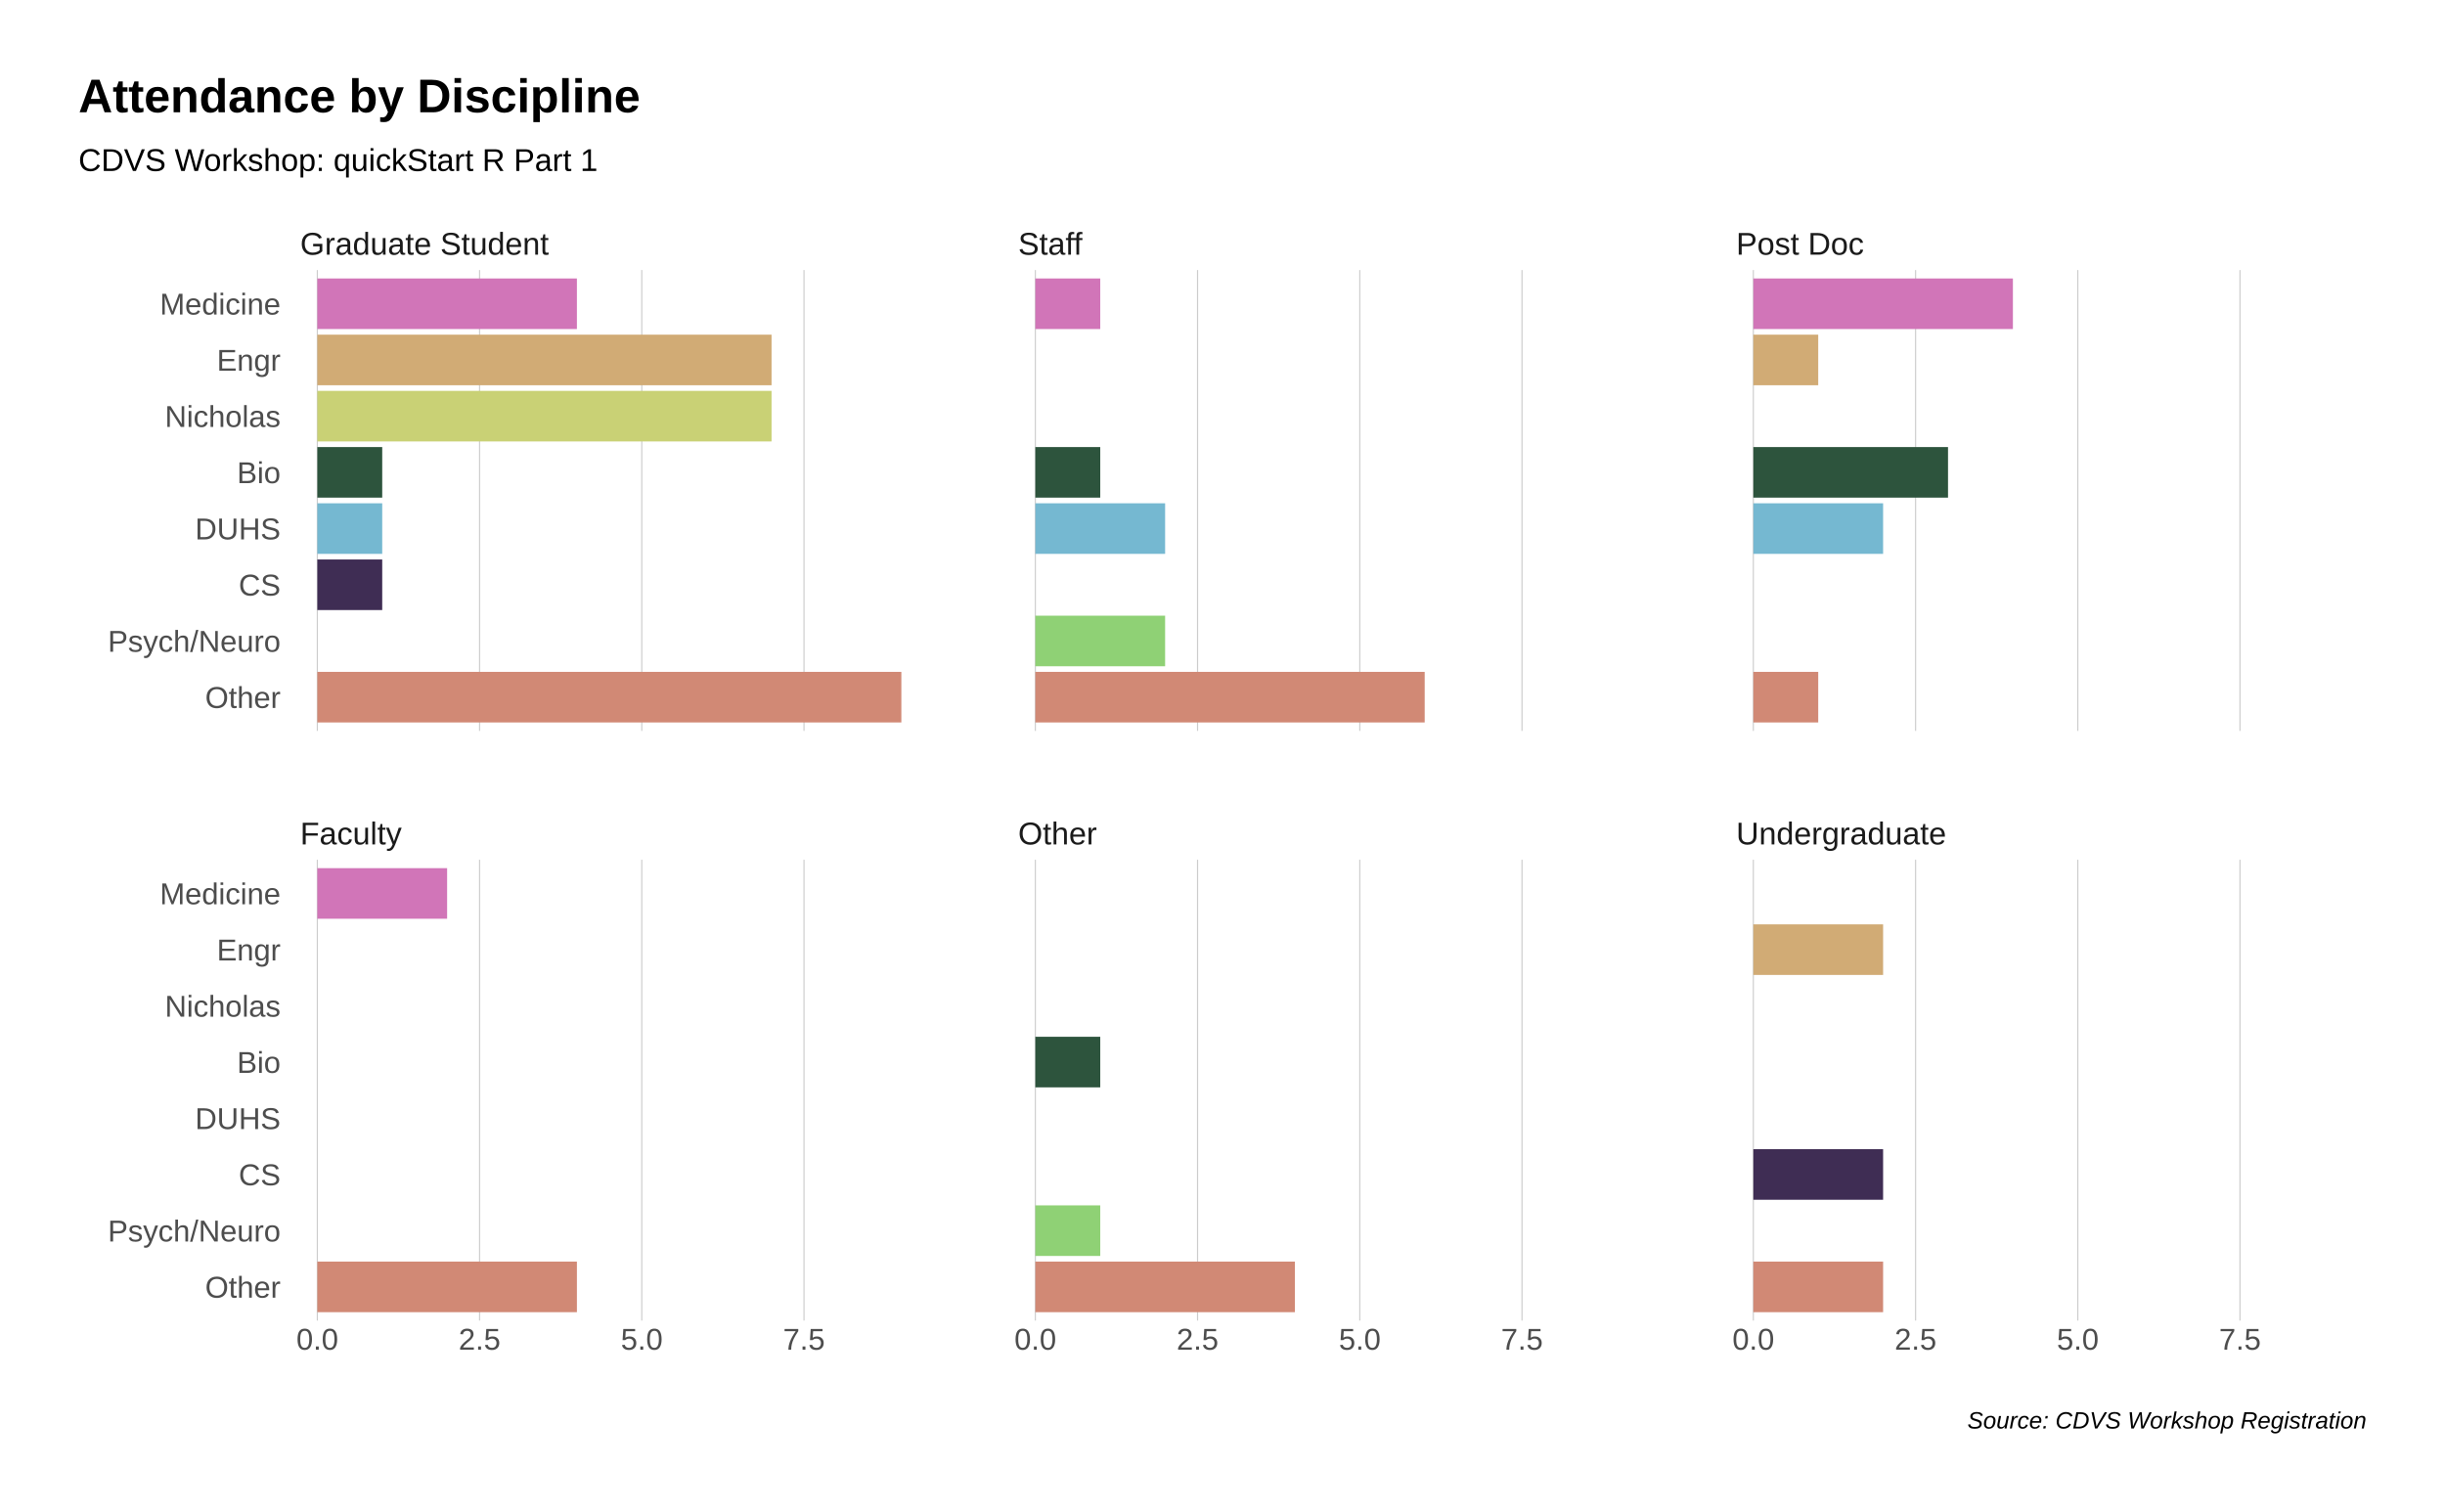
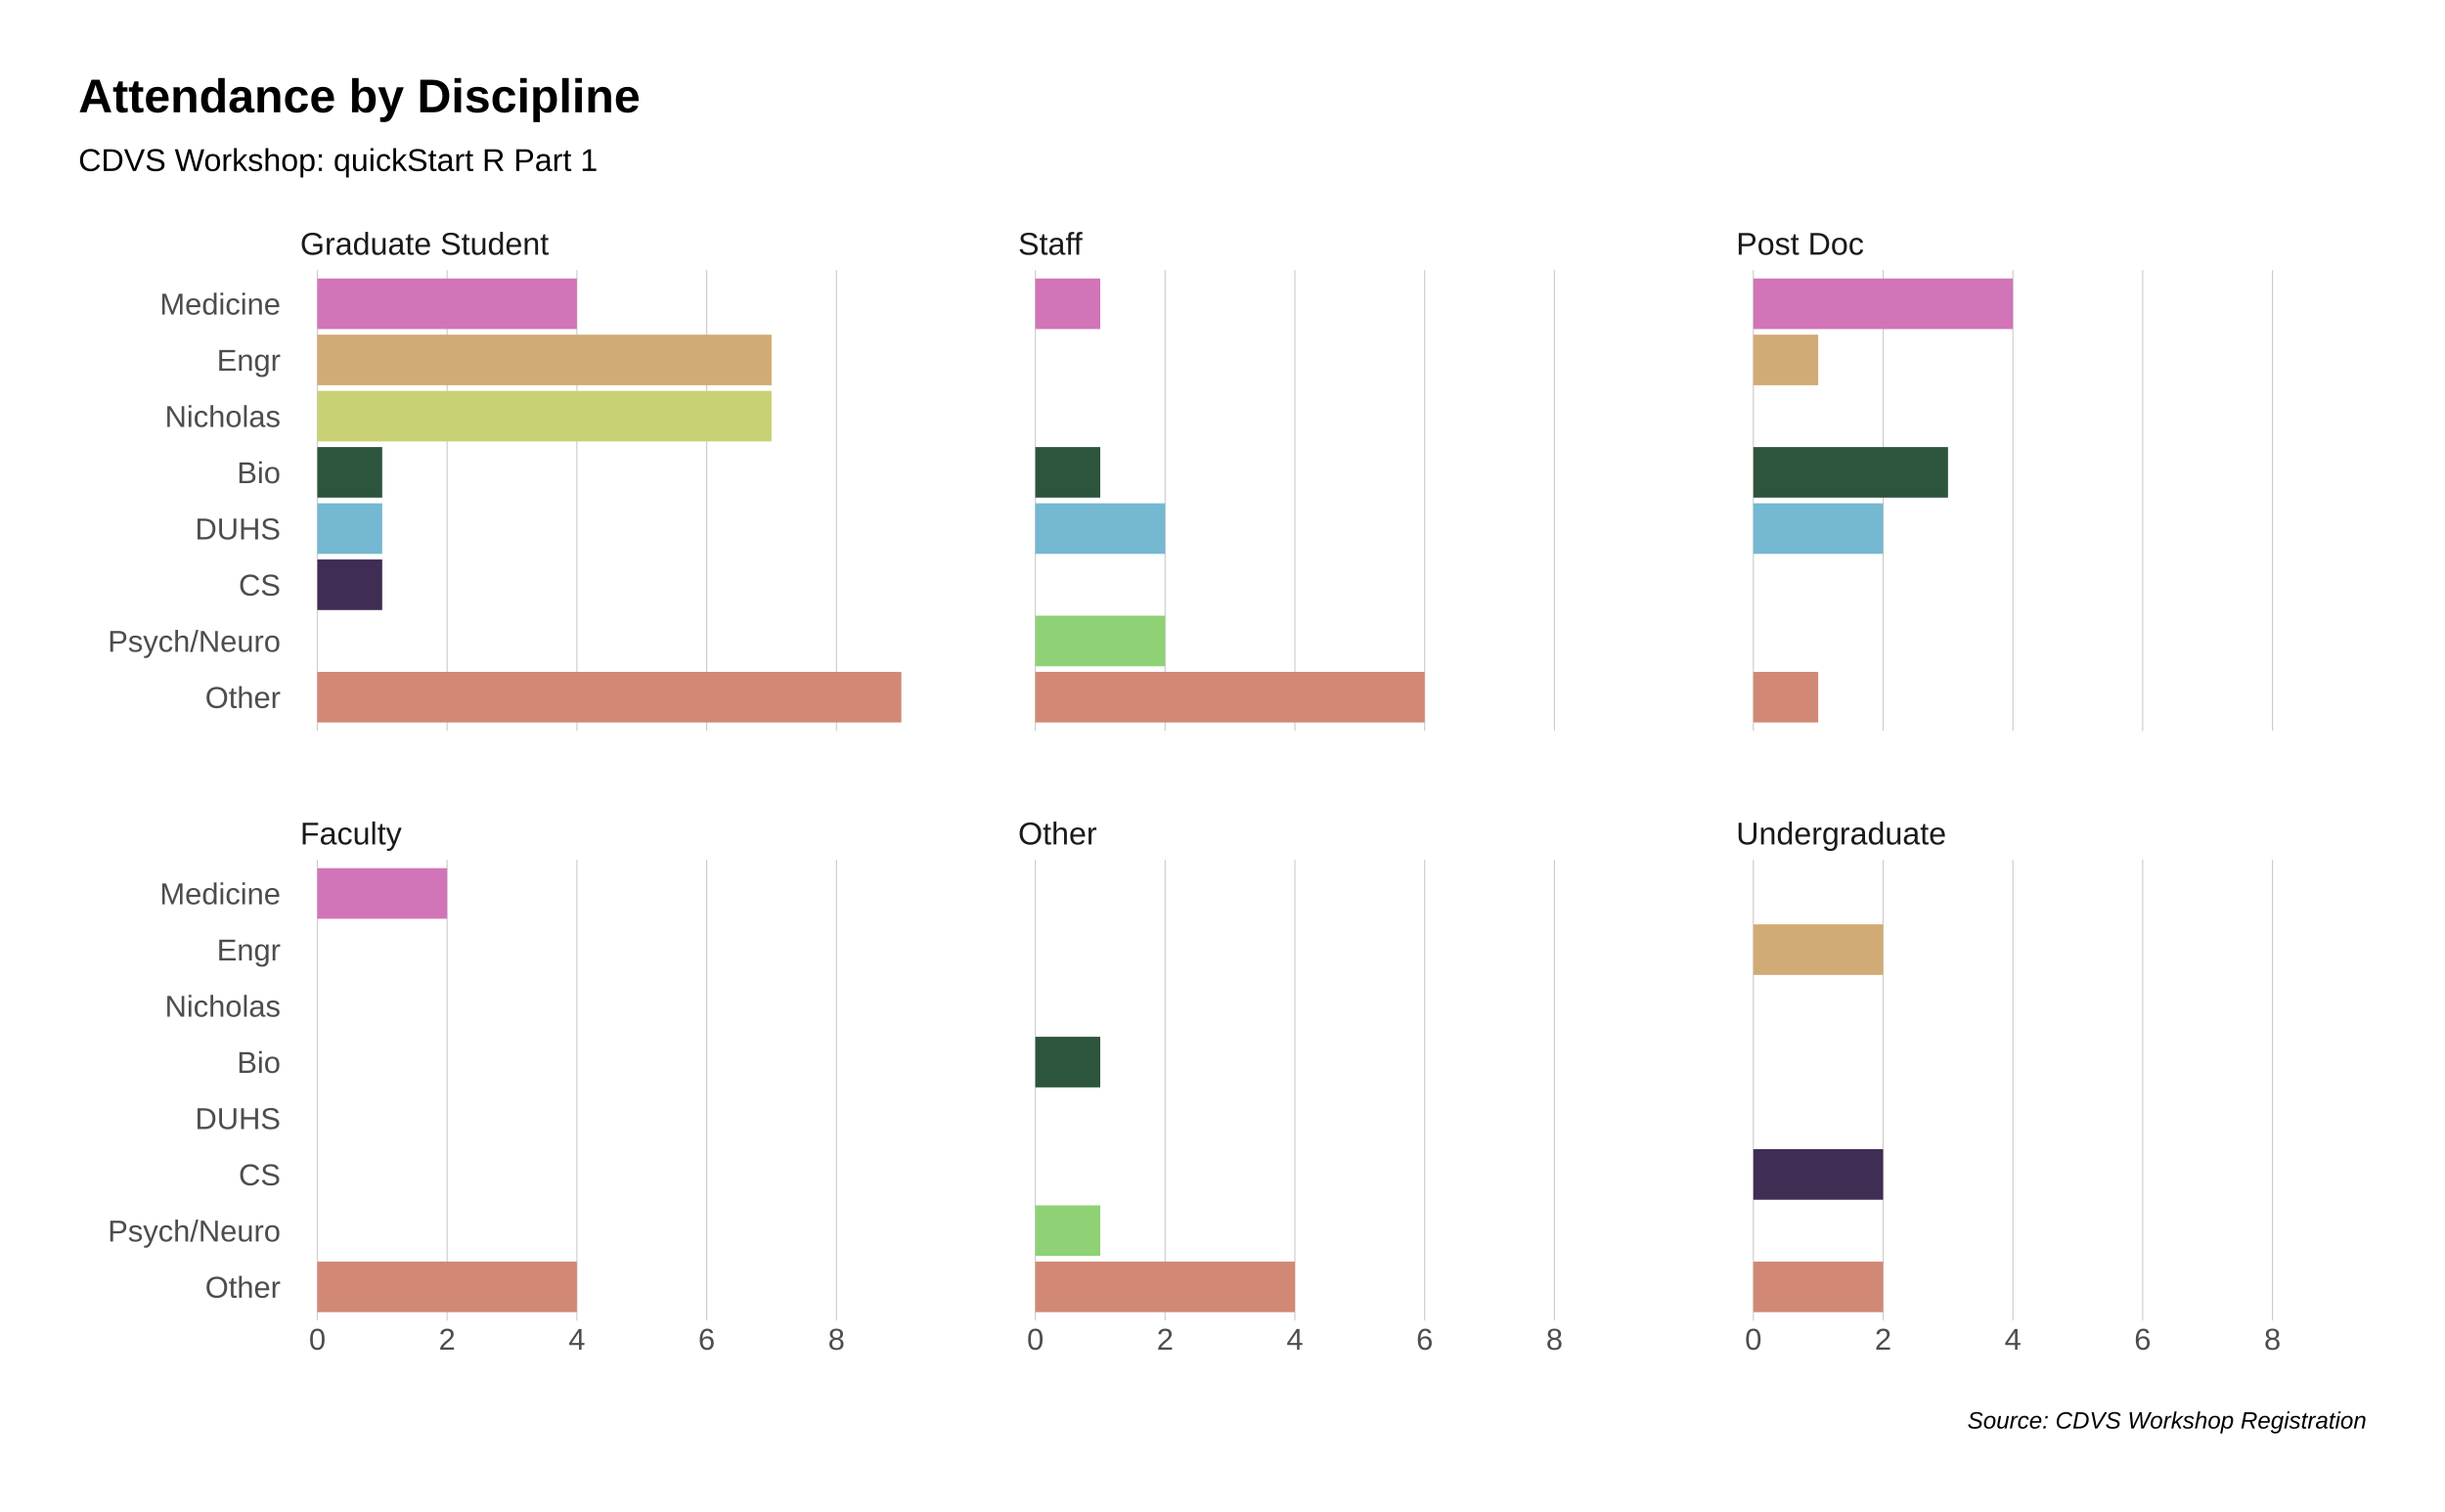
<svg xmlns="http://www.w3.org/2000/svg" class="svglite" width="931.50pt" height="576.00pt" viewBox="0 0 931.50 576.00">
  <defs>
    <style type="text/css">
    .svglite line, .svglite polyline, .svglite polygon, .svglite path, .svglite rect, .svglite circle {
      fill: none;
      stroke: #000000;
      stroke-linecap: round;
      stroke-linejoin: round;
      stroke-miterlimit: 10.00;
    }
  </style>
  </defs>
  <rect width="100%" height="100%" style="stroke: none; fill: none;" />
  <defs>
    <clipPath id="cpMC4wMHw5MzEuNTB8MC4wMHw1NzYuMDA=">
      <rect x="0.00" y="0.00" width="931.50" height="576.00" />
    </clipPath>
  </defs>
  <g clip-path="url(#cpMC4wMHw5MzEuNTB8MC4wMHw1NzYuMDA=)">
</g>
  <defs>
    <clipPath id="cpMTA5Ljc4fDM1NC41MnwxMDIuODh8Mjc4LjQ2">
      <rect x="109.78" y="102.88" width="244.75" height="175.58" />
    </clipPath>
  </defs>
  <g clip-path="url(#cpMTA5Ljc4fDM1NC41MnwxMDIuODh8Mjc4LjQ2)">
    <polyline points="120.90,278.46 120.90,102.88 " style="stroke-width: 0.43; stroke: #CCCCCC; stroke-linecap: butt;" />
-     <polyline points="182.71,278.46 182.71,102.88 " style="stroke-width: 0.43; stroke: #CCCCCC; stroke-linecap: butt;" />
-     <polyline points="244.51,278.46 244.51,102.88 " style="stroke-width: 0.43; stroke: #CCCCCC; stroke-linecap: butt;" />
-     <polyline points="306.31,278.46 306.31,102.88 " style="stroke-width: 0.43; stroke: #CCCCCC; stroke-linecap: butt;" />
+     <polyline points="170.34,278.46 170.34,102.88 " style="stroke-width: 0.43; stroke: #CCCCCC; stroke-linecap: butt;" />
+     <polyline points="219.79,278.46 219.79,102.88 " style="stroke-width: 0.43; stroke: #CCCCCC; stroke-linecap: butt;" />
+     <polyline points="269.23,278.46 269.23,102.88 " style="stroke-width: 0.43; stroke: #CCCCCC; stroke-linecap: butt;" />
+     <polyline points="318.68,278.46 318.68,102.88 " style="stroke-width: 0.43; stroke: #CCCCCC; stroke-linecap: butt;" />
    <rect x="120.90" y="255.97" width="222.50" height="19.27" style="stroke-width: 1.07; stroke: none; stroke-linecap: square; stroke-linejoin: miter; fill: #D18975;" />
    <rect x="120.90" y="213.15" width="24.72" height="19.27" style="stroke-width: 1.07; stroke: none; stroke-linecap: square; stroke-linejoin: miter; fill: #3F2D54;" />
    <rect x="120.90" y="191.74" width="24.72" height="19.27" style="stroke-width: 1.07; stroke: none; stroke-linecap: square; stroke-linejoin: miter; fill: #75B8D1;" />
    <rect x="120.90" y="170.32" width="24.72" height="19.27" style="stroke-width: 1.07; stroke: none; stroke-linecap: square; stroke-linejoin: miter; fill: #2D543D;" />
    <rect x="120.90" y="148.91" width="173.05" height="19.27" style="stroke-width: 1.07; stroke: none; stroke-linecap: square; stroke-linejoin: miter; fill: #C9D175;" />
    <rect x="120.90" y="127.50" width="173.05" height="19.27" style="stroke-width: 1.07; stroke: none; stroke-linecap: square; stroke-linejoin: miter; fill: #D1AB75;" />
    <rect x="120.90" y="106.09" width="98.89" height="19.27" style="stroke-width: 1.07; stroke: none; stroke-linecap: square; stroke-linejoin: miter; fill: #D175B8;" />
  </g>
  <g clip-path="url(#cpMC4wMHw5MzEuNTB8MC4wMHw1NzYuMDA=)">
</g>
  <defs>
    <clipPath id="cpMTA5Ljc4fDM1NC41MnwzMjcuNTR8NTAzLjEy">
      <rect x="109.78" y="327.54" width="244.75" height="175.58" />
    </clipPath>
  </defs>
  <g clip-path="url(#cpMTA5Ljc4fDM1NC41MnwzMjcuNTR8NTAzLjEy)">
    <polyline points="120.90,503.12 120.90,327.54 " style="stroke-width: 0.43; stroke: #CCCCCC; stroke-linecap: butt;" />
-     <polyline points="182.71,503.12 182.71,327.54 " style="stroke-width: 0.43; stroke: #CCCCCC; stroke-linecap: butt;" />
-     <polyline points="244.51,503.12 244.51,327.54 " style="stroke-width: 0.43; stroke: #CCCCCC; stroke-linecap: butt;" />
-     <polyline points="306.31,503.12 306.31,327.54 " style="stroke-width: 0.43; stroke: #CCCCCC; stroke-linecap: butt;" />
+     <polyline points="170.34,503.12 170.34,327.54 " style="stroke-width: 0.43; stroke: #CCCCCC; stroke-linecap: butt;" />
+     <polyline points="219.79,503.12 219.79,327.54 " style="stroke-width: 0.43; stroke: #CCCCCC; stroke-linecap: butt;" />
+     <polyline points="269.23,503.12 269.23,327.54 " style="stroke-width: 0.43; stroke: #CCCCCC; stroke-linecap: butt;" />
+     <polyline points="318.68,503.12 318.68,327.54 " style="stroke-width: 0.43; stroke: #CCCCCC; stroke-linecap: butt;" />
    <rect x="120.90" y="480.64" width="98.89" height="19.27" style="stroke-width: 1.07; stroke: none; stroke-linecap: square; stroke-linejoin: miter; fill: #D18975;" />
    <rect x="120.90" y="330.75" width="49.44" height="19.27" style="stroke-width: 1.07; stroke: none; stroke-linecap: square; stroke-linejoin: miter; fill: #D175B8;" />
  </g>
  <g clip-path="url(#cpMC4wMHw5MzEuNTB8MC4wMHw1NzYuMDA=)">
</g>
  <defs>
    <clipPath id="cpMzgzLjMyfDYyOC4wN3wxMDIuODh8Mjc4LjQ2">
      <rect x="383.32" y="102.88" width="244.75" height="175.58" />
    </clipPath>
  </defs>
  <g clip-path="url(#cpMzgzLjMyfDYyOC4wN3wxMDIuODh8Mjc4LjQ2)">
    <polyline points="394.45,278.46 394.45,102.88 " style="stroke-width: 0.43; stroke: #CCCCCC; stroke-linecap: butt;" />
-     <polyline points="456.25,278.46 456.25,102.88 " style="stroke-width: 0.43; stroke: #CCCCCC; stroke-linecap: butt;" />
-     <polyline points="518.06,278.46 518.06,102.88 " style="stroke-width: 0.43; stroke: #CCCCCC; stroke-linecap: butt;" />
-     <polyline points="579.86,278.46 579.86,102.88 " style="stroke-width: 0.43; stroke: #CCCCCC; stroke-linecap: butt;" />
+     <polyline points="443.89,278.46 443.89,102.88 " style="stroke-width: 0.43; stroke: #CCCCCC; stroke-linecap: butt;" />
+     <polyline points="493.33,278.46 493.33,102.88 " style="stroke-width: 0.43; stroke: #CCCCCC; stroke-linecap: butt;" />
+     <polyline points="542.78,278.46 542.78,102.88 " style="stroke-width: 0.43; stroke: #CCCCCC; stroke-linecap: butt;" />
+     <polyline points="592.22,278.46 592.22,102.88 " style="stroke-width: 0.43; stroke: #CCCCCC; stroke-linecap: butt;" />
    <rect x="394.45" y="255.97" width="148.33" height="19.27" style="stroke-width: 1.07; stroke: none; stroke-linecap: square; stroke-linejoin: miter; fill: #D18975;" />
    <rect x="394.45" y="234.56" width="49.44" height="19.27" style="stroke-width: 1.07; stroke: none; stroke-linecap: square; stroke-linejoin: miter; fill: #8FD175;" />
    <rect x="394.45" y="191.74" width="49.44" height="19.27" style="stroke-width: 1.07; stroke: none; stroke-linecap: square; stroke-linejoin: miter; fill: #75B8D1;" />
    <rect x="394.45" y="170.32" width="24.72" height="19.27" style="stroke-width: 1.07; stroke: none; stroke-linecap: square; stroke-linejoin: miter; fill: #2D543D;" />
    <rect x="394.45" y="106.09" width="24.72" height="19.27" style="stroke-width: 1.07; stroke: none; stroke-linecap: square; stroke-linejoin: miter; fill: #D175B8;" />
  </g>
  <g clip-path="url(#cpMC4wMHw5MzEuNTB8MC4wMHw1NzYuMDA=)">
</g>
  <defs>
    <clipPath id="cpMzgzLjMyfDYyOC4wN3wzMjcuNTR8NTAzLjEy">
      <rect x="383.32" y="327.54" width="244.75" height="175.58" />
    </clipPath>
  </defs>
  <g clip-path="url(#cpMzgzLjMyfDYyOC4wN3wzMjcuNTR8NTAzLjEy)">
    <polyline points="394.45,503.12 394.45,327.54 " style="stroke-width: 0.43; stroke: #CCCCCC; stroke-linecap: butt;" />
-     <polyline points="456.25,503.12 456.25,327.54 " style="stroke-width: 0.43; stroke: #CCCCCC; stroke-linecap: butt;" />
-     <polyline points="518.06,503.12 518.06,327.54 " style="stroke-width: 0.43; stroke: #CCCCCC; stroke-linecap: butt;" />
-     <polyline points="579.86,503.12 579.86,327.54 " style="stroke-width: 0.43; stroke: #CCCCCC; stroke-linecap: butt;" />
+     <polyline points="443.89,503.12 443.89,327.54 " style="stroke-width: 0.43; stroke: #CCCCCC; stroke-linecap: butt;" />
+     <polyline points="493.33,503.12 493.33,327.54 " style="stroke-width: 0.43; stroke: #CCCCCC; stroke-linecap: butt;" />
+     <polyline points="542.78,503.12 542.78,327.54 " style="stroke-width: 0.43; stroke: #CCCCCC; stroke-linecap: butt;" />
+     <polyline points="592.22,503.12 592.22,327.54 " style="stroke-width: 0.43; stroke: #CCCCCC; stroke-linecap: butt;" />
    <rect x="394.45" y="480.64" width="98.89" height="19.27" style="stroke-width: 1.07; stroke: none; stroke-linecap: square; stroke-linejoin: miter; fill: #D18975;" />
    <rect x="394.45" y="459.22" width="24.72" height="19.27" style="stroke-width: 1.07; stroke: none; stroke-linecap: square; stroke-linejoin: miter; fill: #8FD175;" />
    <rect x="394.45" y="394.99" width="24.72" height="19.27" style="stroke-width: 1.07; stroke: none; stroke-linecap: square; stroke-linejoin: miter; fill: #2D543D;" />
  </g>
  <g clip-path="url(#cpMC4wMHw5MzEuNTB8MC4wMHw1NzYuMDA=)">
</g>
  <defs>
    <clipPath id="cpNjU2Ljg3fDkwMS42MXwxMDIuODh8Mjc4LjQ2">
      <rect x="656.87" y="102.88" width="244.75" height="175.58" />
    </clipPath>
  </defs>
  <g clip-path="url(#cpNjU2Ljg3fDkwMS42MXwxMDIuODh8Mjc4LjQ2)">
    <polyline points="667.99,278.46 667.99,102.88 " style="stroke-width: 0.43; stroke: #CCCCCC; stroke-linecap: butt;" />
-     <polyline points="729.80,278.46 729.80,102.88 " style="stroke-width: 0.43; stroke: #CCCCCC; stroke-linecap: butt;" />
-     <polyline points="791.60,278.46 791.60,102.88 " style="stroke-width: 0.43; stroke: #CCCCCC; stroke-linecap: butt;" />
-     <polyline points="853.40,278.46 853.40,102.88 " style="stroke-width: 0.43; stroke: #CCCCCC; stroke-linecap: butt;" />
+     <polyline points="717.44,278.46 717.44,102.88 " style="stroke-width: 0.43; stroke: #CCCCCC; stroke-linecap: butt;" />
+     <polyline points="766.88,278.46 766.88,102.88 " style="stroke-width: 0.43; stroke: #CCCCCC; stroke-linecap: butt;" />
+     <polyline points="816.32,278.46 816.32,102.88 " style="stroke-width: 0.43; stroke: #CCCCCC; stroke-linecap: butt;" />
+     <polyline points="865.77,278.46 865.77,102.88 " style="stroke-width: 0.43; stroke: #CCCCCC; stroke-linecap: butt;" />
    <rect x="667.99" y="255.97" width="24.72" height="19.27" style="stroke-width: 1.07; stroke: none; stroke-linecap: square; stroke-linejoin: miter; fill: #D18975;" />
    <rect x="667.99" y="191.74" width="49.44" height="19.27" style="stroke-width: 1.07; stroke: none; stroke-linecap: square; stroke-linejoin: miter; fill: #75B8D1;" />
    <rect x="667.99" y="170.32" width="74.17" height="19.27" style="stroke-width: 1.07; stroke: none; stroke-linecap: square; stroke-linejoin: miter; fill: #2D543D;" />
    <rect x="667.99" y="127.50" width="24.72" height="19.27" style="stroke-width: 1.07; stroke: none; stroke-linecap: square; stroke-linejoin: miter; fill: #D1AB75;" />
    <rect x="667.99" y="106.09" width="98.89" height="19.27" style="stroke-width: 1.07; stroke: none; stroke-linecap: square; stroke-linejoin: miter; fill: #D175B8;" />
  </g>
  <g clip-path="url(#cpMC4wMHw5MzEuNTB8MC4wMHw1NzYuMDA=)">
</g>
  <defs>
    <clipPath id="cpNjU2Ljg3fDkwMS42MXwzMjcuNTR8NTAzLjEy">
      <rect x="656.87" y="327.54" width="244.75" height="175.58" />
    </clipPath>
  </defs>
  <g clip-path="url(#cpNjU2Ljg3fDkwMS42MXwzMjcuNTR8NTAzLjEy)">
    <polyline points="667.99,503.12 667.99,327.54 " style="stroke-width: 0.43; stroke: #CCCCCC; stroke-linecap: butt;" />
-     <polyline points="729.80,503.12 729.80,327.54 " style="stroke-width: 0.43; stroke: #CCCCCC; stroke-linecap: butt;" />
-     <polyline points="791.60,503.12 791.60,327.54 " style="stroke-width: 0.43; stroke: #CCCCCC; stroke-linecap: butt;" />
-     <polyline points="853.40,503.12 853.40,327.54 " style="stroke-width: 0.43; stroke: #CCCCCC; stroke-linecap: butt;" />
+     <polyline points="717.44,503.12 717.44,327.54 " style="stroke-width: 0.43; stroke: #CCCCCC; stroke-linecap: butt;" />
+     <polyline points="766.88,503.12 766.88,327.54 " style="stroke-width: 0.43; stroke: #CCCCCC; stroke-linecap: butt;" />
+     <polyline points="816.32,503.12 816.32,327.54 " style="stroke-width: 0.43; stroke: #CCCCCC; stroke-linecap: butt;" />
+     <polyline points="865.77,503.12 865.77,327.54 " style="stroke-width: 0.43; stroke: #CCCCCC; stroke-linecap: butt;" />
    <rect x="667.99" y="480.64" width="49.44" height="19.27" style="stroke-width: 1.07; stroke: none; stroke-linecap: square; stroke-linejoin: miter; fill: #D18975;" />
    <rect x="667.99" y="437.81" width="49.44" height="19.27" style="stroke-width: 1.07; stroke: none; stroke-linecap: square; stroke-linejoin: miter; fill: #3F2D54;" />
    <rect x="667.99" y="352.16" width="49.44" height="19.27" style="stroke-width: 1.07; stroke: none; stroke-linecap: square; stroke-linejoin: miter; fill: #D1AB75;" />
  </g>
  <g clip-path="url(#cpMC4wMHw5MzEuNTB8MC4wMHw1NzYuMDA=)">
</g>
  <defs>
    <clipPath id="cpMTA5Ljc4fDM1NC41MnwzMDcuMjZ8MzI3LjU0">
      <rect x="109.78" y="307.26" width="244.75" height="20.28" />
    </clipPath>
  </defs>
  <g clip-path="url(#cpMTA5Ljc4fDM1NC41MnwzMDcuMjZ8MzI3LjU0)">
    <text x="114.36" y="321.70" style="font-size: 12.00px; fill: #1A1A1A; font-family: Arial;" textLength="38.69px" lengthAdjust="spacingAndGlyphs">Faculty</text>
  </g>
  <g clip-path="url(#cpMC4wMHw5MzEuNTB8MC4wMHw1NzYuMDA=)">
</g>
  <defs>
    <clipPath id="cpMzgzLjMyfDYyOC4wN3wzMDcuMjZ8MzI3LjU0">
      <rect x="383.32" y="307.26" width="244.75" height="20.28" />
    </clipPath>
  </defs>
  <g clip-path="url(#cpMzgzLjMyfDYyOC4wN3wzMDcuMjZ8MzI3LjU0)">
    <text x="387.90" y="321.70" style="font-size: 12.00px; fill: #1A1A1A; font-family: Arial;" textLength="30.02px" lengthAdjust="spacingAndGlyphs">Other</text>
  </g>
  <g clip-path="url(#cpMC4wMHw5MzEuNTB8MC4wMHw1NzYuMDA=)">
</g>
  <defs>
    <clipPath id="cpNjU2Ljg3fDkwMS42MXwzMDcuMjZ8MzI3LjU0">
      <rect x="656.87" y="307.26" width="244.75" height="20.28" />
    </clipPath>
  </defs>
  <g clip-path="url(#cpNjU2Ljg3fDkwMS42MXwzMDcuMjZ8MzI3LjU0)">
    <text x="661.45" y="321.70" style="font-size: 12.00px; fill: #1A1A1A; font-family: Arial;" textLength="80.06px" lengthAdjust="spacingAndGlyphs">Undergraduate</text>
  </g>
  <g clip-path="url(#cpMC4wMHw5MzEuNTB8MC4wMHw1NzYuMDA=)">
</g>
  <defs>
    <clipPath id="cpMTA5Ljc4fDM1NC41Mnw4Mi41OXwxMDIuODg=">
      <rect x="109.78" y="82.59" width="244.75" height="20.28" />
    </clipPath>
  </defs>
  <g clip-path="url(#cpMTA5Ljc4fDM1NC41Mnw4Mi41OXwxMDIuODg=)">
    <text x="114.36" y="97.03" style="font-size: 12.00px; fill: #1A1A1A; font-family: Arial;" textLength="94.74px" lengthAdjust="spacingAndGlyphs">Graduate Student</text>
  </g>
  <g clip-path="url(#cpMC4wMHw5MzEuNTB8MC4wMHw1NzYuMDA=)">
</g>
  <defs>
    <clipPath id="cpMzgzLjMyfDYyOC4wN3w4Mi41OXwxMDIuODg=">
      <rect x="383.32" y="82.59" width="244.75" height="20.28" />
    </clipPath>
  </defs>
  <g clip-path="url(#cpMzgzLjMyfDYyOC4wN3w4Mi41OXwxMDIuODg=)">
    <text x="387.90" y="97.03" style="font-size: 12.00px; fill: #1A1A1A; font-family: Arial;" textLength="24.47px" lengthAdjust="spacingAndGlyphs">Staff</text>
  </g>
  <g clip-path="url(#cpMC4wMHw5MzEuNTB8MC4wMHw1NzYuMDA=)">
</g>
  <defs>
    <clipPath id="cpNjU2Ljg3fDkwMS42MXw4Mi41OXwxMDIuODg=">
      <rect x="656.87" y="82.59" width="244.75" height="20.28" />
    </clipPath>
  </defs>
  <g clip-path="url(#cpNjU2Ljg3fDkwMS42MXw4Mi41OXwxMDIuODg=)">
    <text x="661.45" y="97.03" style="font-size: 12.00px; fill: #1A1A1A; font-family: Arial;" textLength="48.70px" lengthAdjust="spacingAndGlyphs">Post Doc</text>
  </g>
  <g clip-path="url(#cpMC4wMHw5MzEuNTB8MC4wMHw1NzYuMDA=)">
-     <text x="120.90" y="514.21" text-anchor="middle" style="font-size: 11.50px; fill: #4D4D4D; font-family: Arial;" textLength="15.98px" lengthAdjust="spacingAndGlyphs">0.0</text>
-     <text x="182.71" y="514.21" text-anchor="middle" style="font-size: 11.50px; fill: #4D4D4D; font-family: Arial;" textLength="15.98px" lengthAdjust="spacingAndGlyphs">2.5</text>
-     <text x="244.51" y="514.21" text-anchor="middle" style="font-size: 11.50px; fill: #4D4D4D; font-family: Arial;" textLength="15.98px" lengthAdjust="spacingAndGlyphs">5.0</text>
-     <text x="306.31" y="514.21" text-anchor="middle" style="font-size: 11.50px; fill: #4D4D4D; font-family: Arial;" textLength="15.98px" lengthAdjust="spacingAndGlyphs">7.5</text>
-     <text x="394.45" y="514.21" text-anchor="middle" style="font-size: 11.50px; fill: #4D4D4D; font-family: Arial;" textLength="15.98px" lengthAdjust="spacingAndGlyphs">0.0</text>
-     <text x="456.25" y="514.21" text-anchor="middle" style="font-size: 11.50px; fill: #4D4D4D; font-family: Arial;" textLength="15.98px" lengthAdjust="spacingAndGlyphs">2.5</text>
-     <text x="518.06" y="514.21" text-anchor="middle" style="font-size: 11.50px; fill: #4D4D4D; font-family: Arial;" textLength="15.98px" lengthAdjust="spacingAndGlyphs">5.0</text>
-     <text x="579.86" y="514.21" text-anchor="middle" style="font-size: 11.50px; fill: #4D4D4D; font-family: Arial;" textLength="15.98px" lengthAdjust="spacingAndGlyphs">7.5</text>
-     <text x="667.99" y="514.21" text-anchor="middle" style="font-size: 11.50px; fill: #4D4D4D; font-family: Arial;" textLength="15.98px" lengthAdjust="spacingAndGlyphs">0.0</text>
-     <text x="729.80" y="514.21" text-anchor="middle" style="font-size: 11.50px; fill: #4D4D4D; font-family: Arial;" textLength="15.98px" lengthAdjust="spacingAndGlyphs">2.5</text>
-     <text x="791.60" y="514.21" text-anchor="middle" style="font-size: 11.50px; fill: #4D4D4D; font-family: Arial;" textLength="15.98px" lengthAdjust="spacingAndGlyphs">5.0</text>
-     <text x="853.40" y="514.21" text-anchor="middle" style="font-size: 11.50px; fill: #4D4D4D; font-family: Arial;" textLength="15.98px" lengthAdjust="spacingAndGlyphs">7.5</text>
+     <text x="120.90" y="514.21" text-anchor="middle" style="font-size: 11.50px; fill: #4D4D4D; font-family: Arial;" textLength="6.39px" lengthAdjust="spacingAndGlyphs">0</text>
+     <text x="170.34" y="514.21" text-anchor="middle" style="font-size: 11.50px; fill: #4D4D4D; font-family: Arial;" textLength="6.39px" lengthAdjust="spacingAndGlyphs">2</text>
+     <text x="219.79" y="514.21" text-anchor="middle" style="font-size: 11.50px; fill: #4D4D4D; font-family: Arial;" textLength="6.39px" lengthAdjust="spacingAndGlyphs">4</text>
+     <text x="269.23" y="514.21" text-anchor="middle" style="font-size: 11.50px; fill: #4D4D4D; font-family: Arial;" textLength="6.39px" lengthAdjust="spacingAndGlyphs">6</text>
+     <text x="318.68" y="514.21" text-anchor="middle" style="font-size: 11.50px; fill: #4D4D4D; font-family: Arial;" textLength="6.39px" lengthAdjust="spacingAndGlyphs">8</text>
+     <text x="394.45" y="514.21" text-anchor="middle" style="font-size: 11.50px; fill: #4D4D4D; font-family: Arial;" textLength="6.39px" lengthAdjust="spacingAndGlyphs">0</text>
+     <text x="443.89" y="514.21" text-anchor="middle" style="font-size: 11.50px; fill: #4D4D4D; font-family: Arial;" textLength="6.39px" lengthAdjust="spacingAndGlyphs">2</text>
+     <text x="493.33" y="514.21" text-anchor="middle" style="font-size: 11.50px; fill: #4D4D4D; font-family: Arial;" textLength="6.39px" lengthAdjust="spacingAndGlyphs">4</text>
+     <text x="542.78" y="514.21" text-anchor="middle" style="font-size: 11.50px; fill: #4D4D4D; font-family: Arial;" textLength="6.39px" lengthAdjust="spacingAndGlyphs">6</text>
+     <text x="592.22" y="514.21" text-anchor="middle" style="font-size: 11.50px; fill: #4D4D4D; font-family: Arial;" textLength="6.39px" lengthAdjust="spacingAndGlyphs">8</text>
+     <text x="667.99" y="514.21" text-anchor="middle" style="font-size: 11.50px; fill: #4D4D4D; font-family: Arial;" textLength="6.39px" lengthAdjust="spacingAndGlyphs">0</text>
+     <text x="717.44" y="514.21" text-anchor="middle" style="font-size: 11.50px; fill: #4D4D4D; font-family: Arial;" textLength="6.39px" lengthAdjust="spacingAndGlyphs">2</text>
+     <text x="766.88" y="514.21" text-anchor="middle" style="font-size: 11.50px; fill: #4D4D4D; font-family: Arial;" textLength="6.39px" lengthAdjust="spacingAndGlyphs">4</text>
+     <text x="816.32" y="514.21" text-anchor="middle" style="font-size: 11.50px; fill: #4D4D4D; font-family: Arial;" textLength="6.39px" lengthAdjust="spacingAndGlyphs">6</text>
+     <text x="865.77" y="514.21" text-anchor="middle" style="font-size: 11.50px; fill: #4D4D4D; font-family: Arial;" textLength="6.39px" lengthAdjust="spacingAndGlyphs">8</text>
    <text x="106.91" y="269.72" text-anchor="end" style="font-size: 11.50px; fill: #4D4D4D; font-family: Arial;" textLength="28.76px" lengthAdjust="spacingAndGlyphs">Other</text>
    <text x="106.91" y="248.31" text-anchor="end" style="font-size: 11.50px; fill: #4D4D4D; font-family: Arial;" textLength="65.83px" lengthAdjust="spacingAndGlyphs">Psych/Neuro</text>
    <text x="106.91" y="226.90" text-anchor="end" style="font-size: 11.50px; fill: #4D4D4D; font-family: Arial;" textLength="15.97px" lengthAdjust="spacingAndGlyphs">CS</text>
    <text x="106.91" y="205.49" text-anchor="end" style="font-size: 11.50px; fill: #4D4D4D; font-family: Arial;" textLength="32.57px" lengthAdjust="spacingAndGlyphs">DUHS</text>
    <text x="106.91" y="184.07" text-anchor="end" style="font-size: 11.50px; fill: #4D4D4D; font-family: Arial;" textLength="16.62px" lengthAdjust="spacingAndGlyphs">Bio</text>
    <text x="106.91" y="162.66" text-anchor="end" style="font-size: 11.50px; fill: #4D4D4D; font-family: Arial;" textLength="44.10px" lengthAdjust="spacingAndGlyphs">Nicholas</text>
    <text x="106.91" y="141.25" text-anchor="end" style="font-size: 11.50px; fill: #4D4D4D; font-family: Arial;" textLength="24.29px" lengthAdjust="spacingAndGlyphs">Engr</text>
    <text x="106.91" y="119.84" text-anchor="end" style="font-size: 11.50px; fill: #4D4D4D; font-family: Arial;" textLength="46.02px" lengthAdjust="spacingAndGlyphs">Medicine</text>
    <text x="106.91" y="494.39" text-anchor="end" style="font-size: 11.50px; fill: #4D4D4D; font-family: Arial;" textLength="28.76px" lengthAdjust="spacingAndGlyphs">Other</text>
    <text x="106.91" y="472.97" text-anchor="end" style="font-size: 11.50px; fill: #4D4D4D; font-family: Arial;" textLength="65.83px" lengthAdjust="spacingAndGlyphs">Psych/Neuro</text>
    <text x="106.91" y="451.56" text-anchor="end" style="font-size: 11.50px; fill: #4D4D4D; font-family: Arial;" textLength="15.97px" lengthAdjust="spacingAndGlyphs">CS</text>
    <text x="106.91" y="430.15" text-anchor="end" style="font-size: 11.50px; fill: #4D4D4D; font-family: Arial;" textLength="32.57px" lengthAdjust="spacingAndGlyphs">DUHS</text>
    <text x="106.91" y="408.74" text-anchor="end" style="font-size: 11.50px; fill: #4D4D4D; font-family: Arial;" textLength="16.62px" lengthAdjust="spacingAndGlyphs">Bio</text>
    <text x="106.91" y="387.33" text-anchor="end" style="font-size: 11.50px; fill: #4D4D4D; font-family: Arial;" textLength="44.10px" lengthAdjust="spacingAndGlyphs">Nicholas</text>
    <text x="106.91" y="365.91" text-anchor="end" style="font-size: 11.50px; fill: #4D4D4D; font-family: Arial;" textLength="24.29px" lengthAdjust="spacingAndGlyphs">Engr</text>
    <text x="106.91" y="344.50" text-anchor="end" style="font-size: 11.50px; fill: #4D4D4D; font-family: Arial;" textLength="46.02px" lengthAdjust="spacingAndGlyphs">Medicine</text>
    <text x="29.89" y="65.13" style="font-size: 12.00px; font-family: Arial;" textLength="197.88px" lengthAdjust="spacingAndGlyphs">CDVS Workshop: quickStart R Part 1</text>
    <text x="29.89" y="42.78" style="font-size: 18.00px; font-weight: bold; font-family: Arial;" textLength="214.04px" lengthAdjust="spacingAndGlyphs">Attendance by Discipline</text>
    <text x="901.61" y="544.23" text-anchor="end" style="font-size: 9.00px; font-style: italic; font-family: Arial;" textLength="152.04px" lengthAdjust="spacingAndGlyphs">Source: CDVS Workshop Registration</text>
  </g>
</svg>
